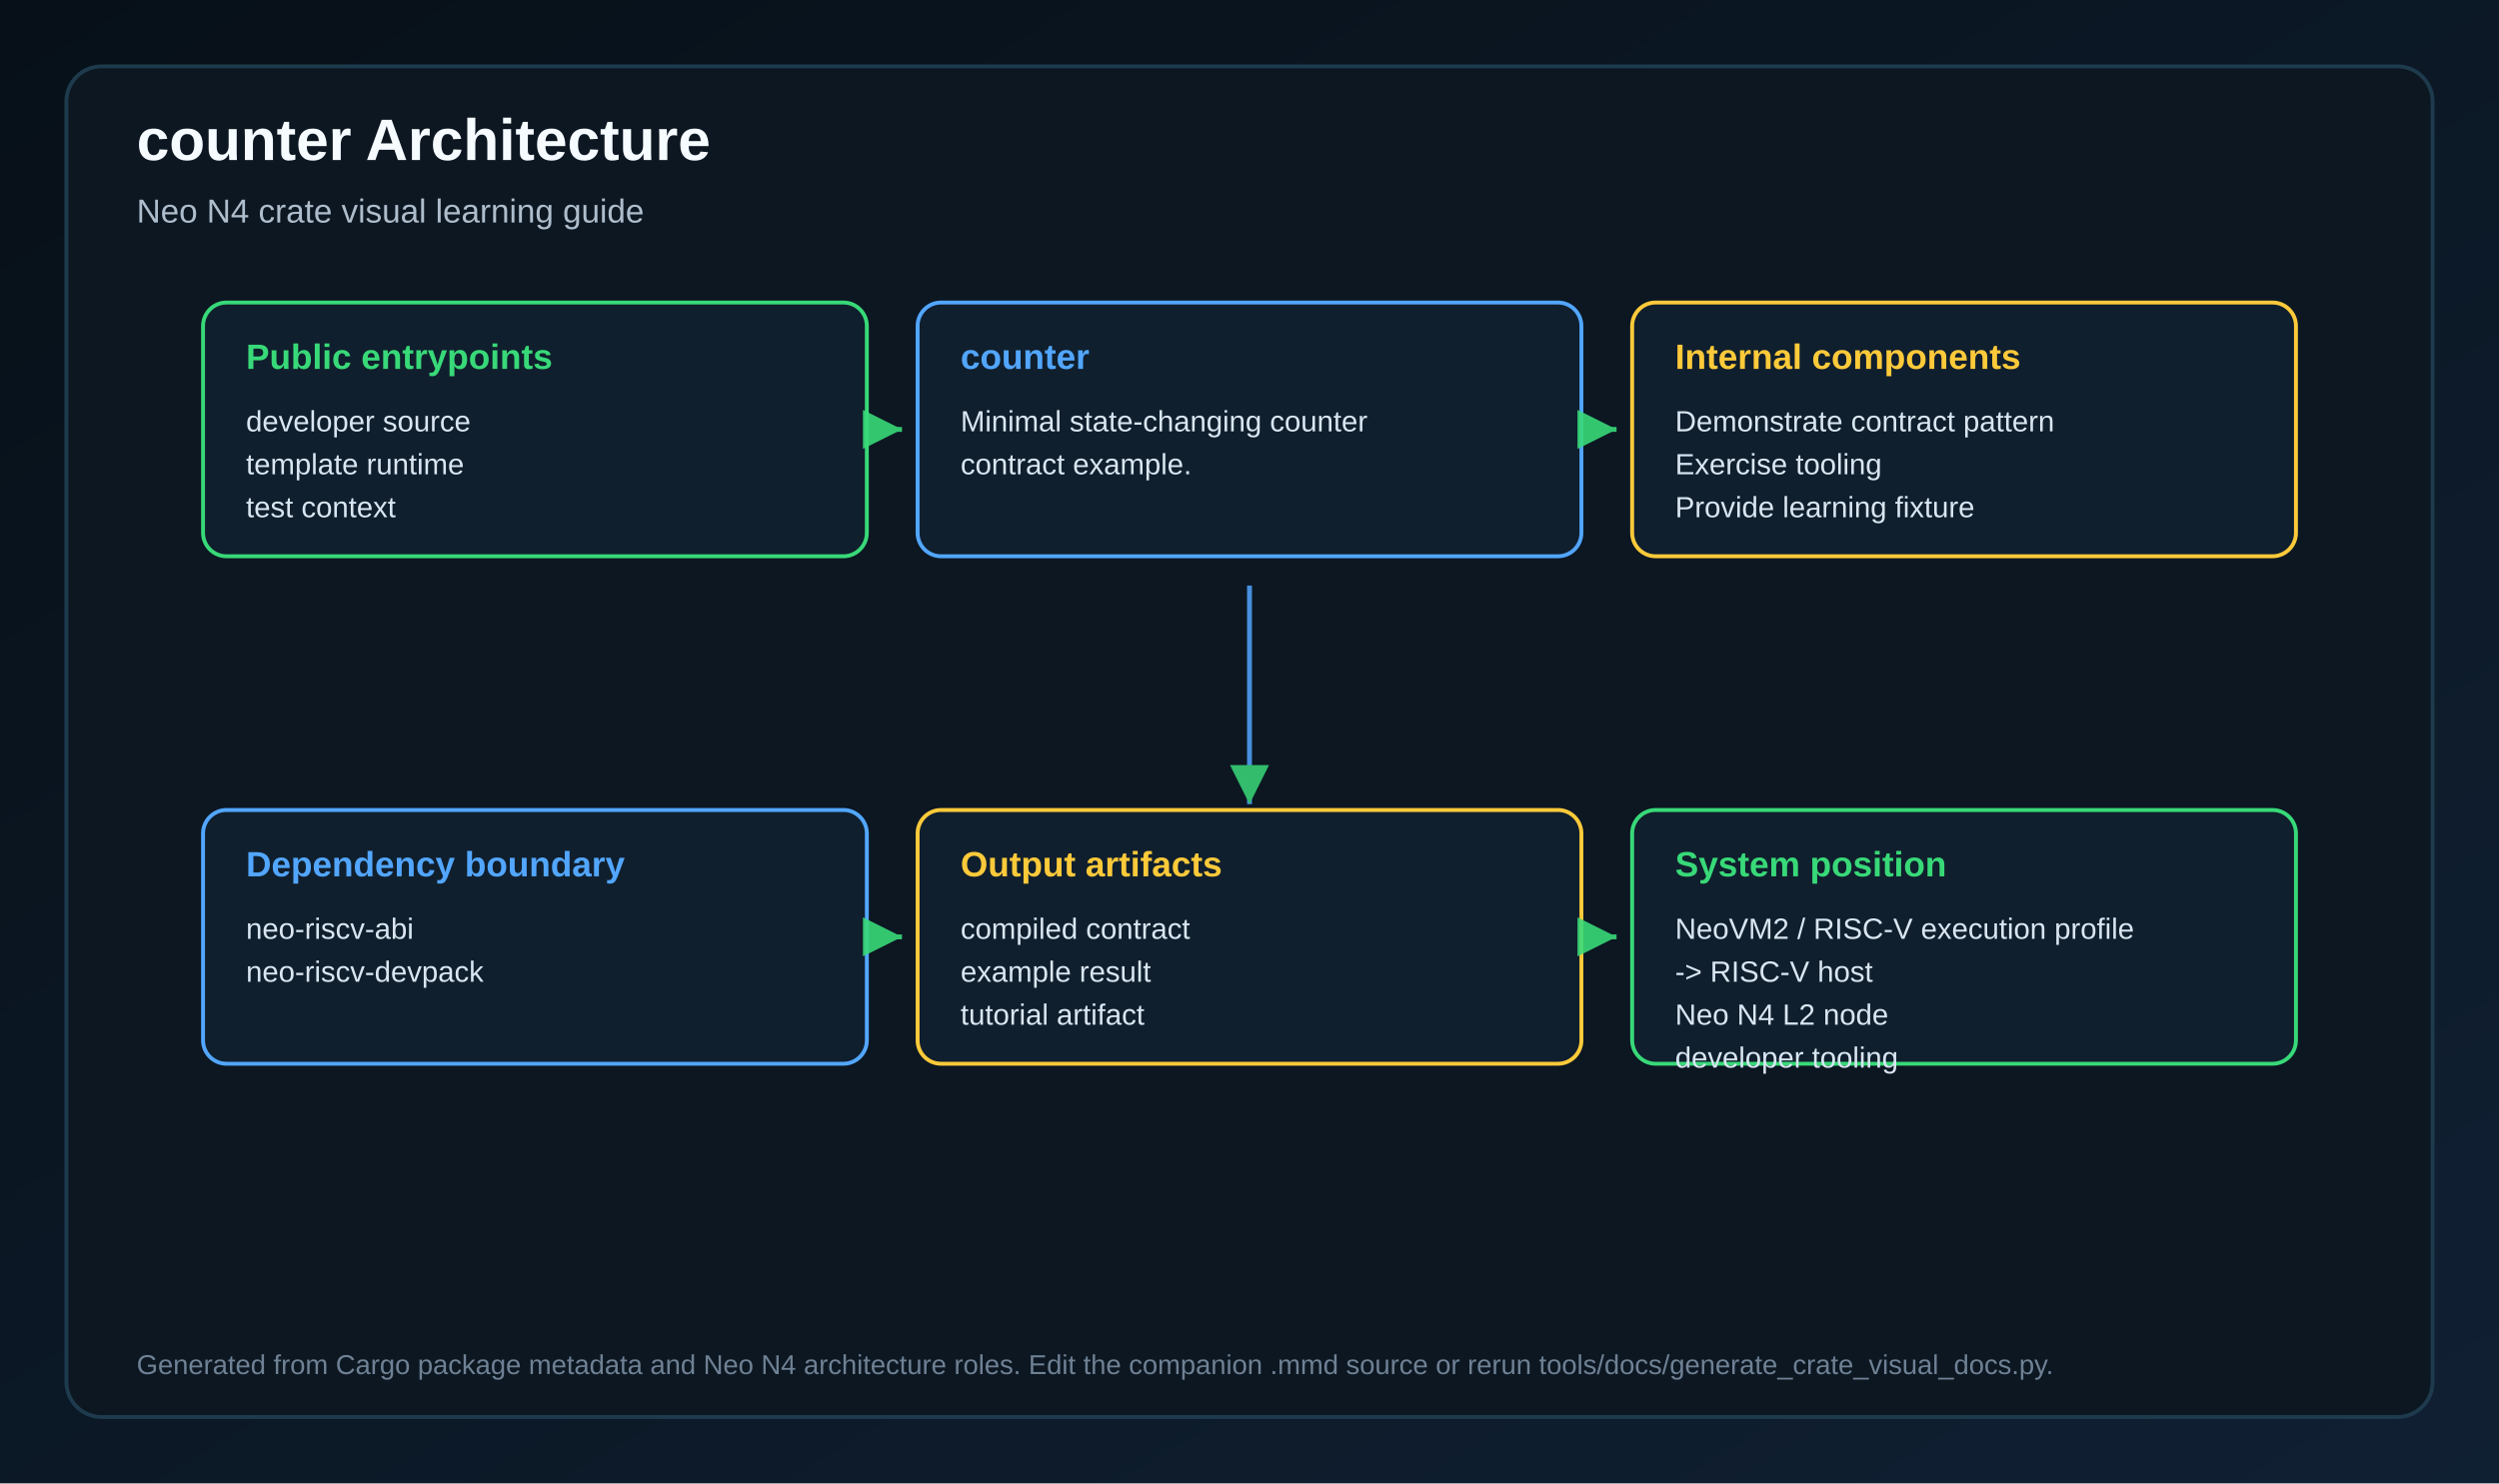
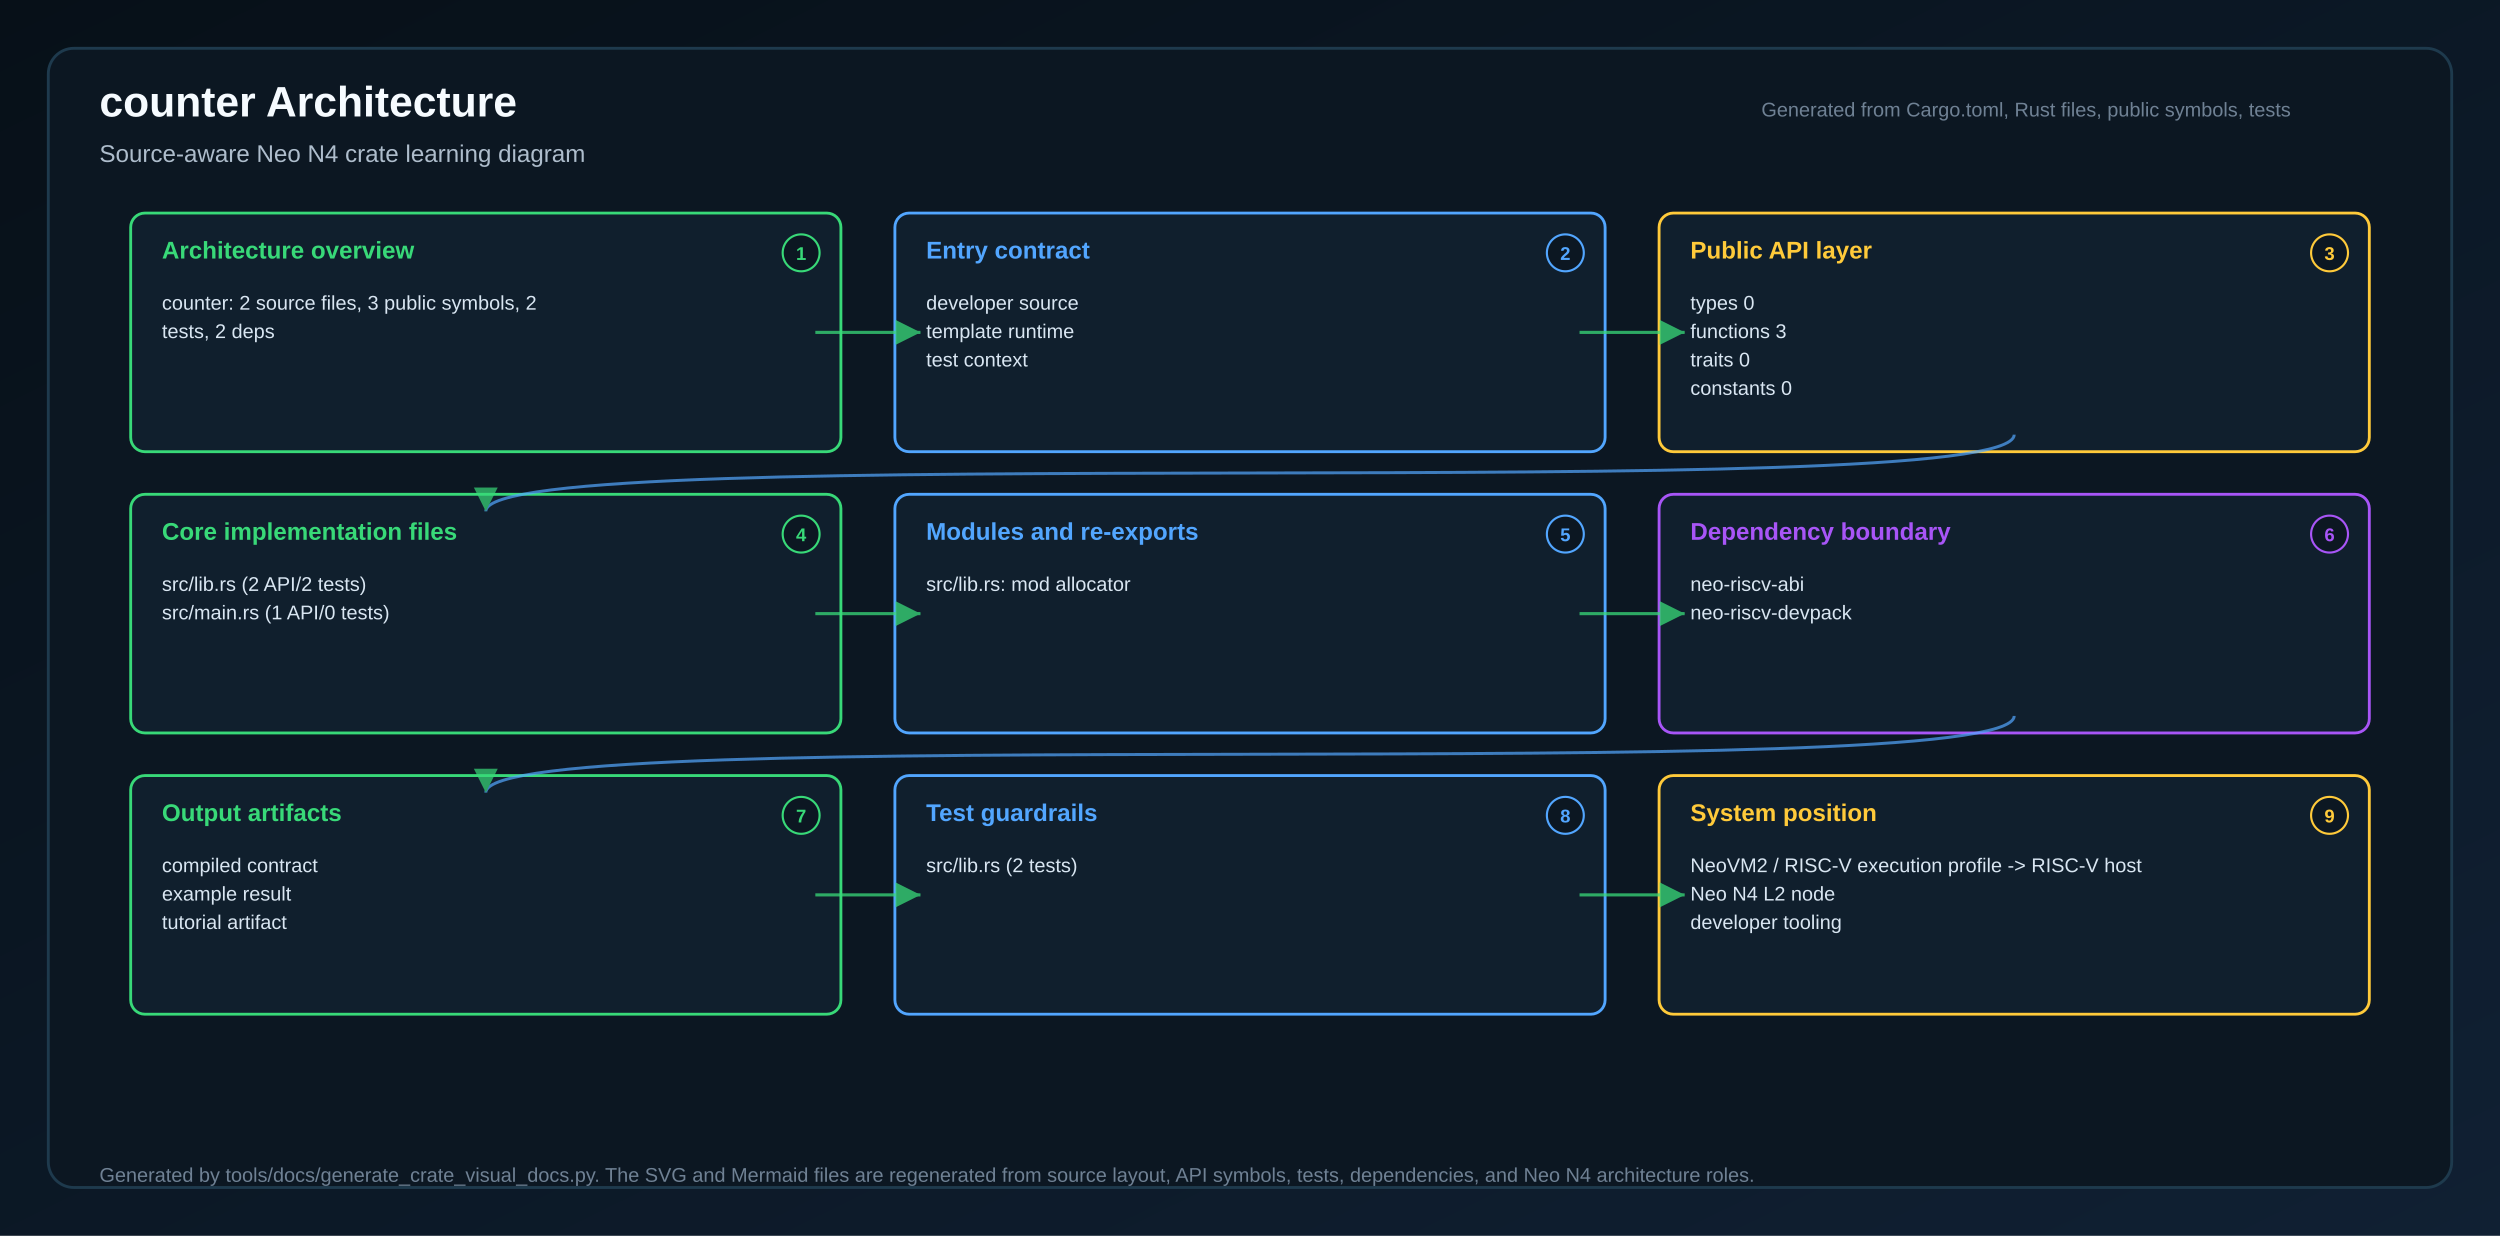
- <svg xmlns="http://www.w3.org/2000/svg" width="1280" height="760" viewBox="0 0 1280 760" role="img" aria-label="counter Architecture">
+ <svg xmlns="http://www.w3.org/2000/svg" width="1760" height="870" viewBox="0 0 1760 870" role="img" aria-label="counter Architecture">
  <defs>
    <linearGradient id="bg" x1="0" x2="1" y1="0" y2="1">
      <stop offset="0" stop-color="#071018" />
      <stop offset="1" stop-color="#102033" />
    </linearGradient>
    <marker id="arrow" markerWidth="12" markerHeight="12" refX="10" refY="6" orient="auto">
      <path d="M2,2 L10,6 L2,10 Z" fill="#38d978" />
    </marker>
  </defs>
-   <rect x="0" y="0" width="1280" height="760" fill="url(#bg)" />
-   <rect x="34" y="34" width="1212" height="692" rx="18" fill="#0c1722" stroke="#1e3a4d" stroke-width="2" />
+   <rect x="0" y="0" width="1760" height="870" fill="url(#bg)" />
+   <rect x="34" y="34" width="1692" height="802" rx="18" fill="#0c1722" stroke="#1e3a4d" stroke-width="2" />
  <text x="70" y="82" fill="#f6fbff" font-size="30" font-family="Segoe UI, Arial, sans-serif" font-weight="700">counter Architecture</text>
-   <text x="70" y="114" fill="#aebdcc" font-size="17" font-family="Segoe UI, Arial, sans-serif">Neo N4 crate visual learning guide</text>
-   <rect x="104" y="155" width="340" height="130" rx="12" fill="#101f2d" stroke="#38d978" stroke-width="2" />
-   <text x="126" y="189" fill="#38d978" font-size="18" font-family="Segoe UI, Arial, sans-serif" font-weight="700">Public entrypoints</text>
-   <text x="126" y="221" fill="#d9e6f2" font-size="15" font-family="Segoe UI, Arial, sans-serif">developer source</text>
-   <text x="126" y="243" fill="#d9e6f2" font-size="15" font-family="Segoe UI, Arial, sans-serif">template runtime</text>
-   <text x="126" y="265" fill="#d9e6f2" font-size="15" font-family="Segoe UI, Arial, sans-serif">test context</text>
-   <rect x="470" y="155" width="340" height="130" rx="12" fill="#101f2d" stroke="#52a6ff" stroke-width="2" />
-   <text x="492" y="189" fill="#52a6ff" font-size="18" font-family="Segoe UI, Arial, sans-serif" font-weight="700">counter</text>
-   <text x="492" y="221" fill="#d9e6f2" font-size="15" font-family="Segoe UI, Arial, sans-serif">Minimal state-changing counter</text>
-   <text x="492" y="243" fill="#d9e6f2" font-size="15" font-family="Segoe UI, Arial, sans-serif">contract example.</text>
-   <line x1="452" y1="220" x2="462" y2="220" stroke="#38d978" stroke-width="2.5" marker-end="url(#arrow)" opacity="0.9" />
-   <rect x="836" y="155" width="340" height="130" rx="12" fill="#101f2d" stroke="#ffca3a" stroke-width="2" />
-   <text x="858" y="189" fill="#ffca3a" font-size="18" font-family="Segoe UI, Arial, sans-serif" font-weight="700">Internal components</text>
-   <text x="858" y="221" fill="#d9e6f2" font-size="15" font-family="Segoe UI, Arial, sans-serif">Demonstrate contract pattern</text>
-   <text x="858" y="243" fill="#d9e6f2" font-size="15" font-family="Segoe UI, Arial, sans-serif">Exercise tooling</text>
-   <text x="858" y="265" fill="#d9e6f2" font-size="15" font-family="Segoe UI, Arial, sans-serif">Provide learning fixture</text>
-   <line x1="818" y1="220" x2="828" y2="220" stroke="#38d978" stroke-width="2.5" marker-end="url(#arrow)" opacity="0.9" />
-   <rect x="104" y="415" width="340" height="130" rx="12" fill="#101f2d" stroke="#52a6ff" stroke-width="2" />
-   <text x="126" y="449" fill="#52a6ff" font-size="18" font-family="Segoe UI, Arial, sans-serif" font-weight="700">Dependency boundary</text>
-   <text x="126" y="481" fill="#d9e6f2" font-size="15" font-family="Segoe UI, Arial, sans-serif">neo-riscv-abi</text>
-   <text x="126" y="503" fill="#d9e6f2" font-size="15" font-family="Segoe UI, Arial, sans-serif">neo-riscv-devpack</text>
-   <rect x="470" y="415" width="340" height="130" rx="12" fill="#101f2d" stroke="#ffca3a" stroke-width="2" />
-   <text x="492" y="449" fill="#ffca3a" font-size="18" font-family="Segoe UI, Arial, sans-serif" font-weight="700">Output artifacts</text>
-   <text x="492" y="481" fill="#d9e6f2" font-size="15" font-family="Segoe UI, Arial, sans-serif">compiled contract</text>
-   <text x="492" y="503" fill="#d9e6f2" font-size="15" font-family="Segoe UI, Arial, sans-serif">example result</text>
-   <text x="492" y="525" fill="#d9e6f2" font-size="15" font-family="Segoe UI, Arial, sans-serif">tutorial artifact</text>
-   <line x1="452" y1="480" x2="462" y2="480" stroke="#38d978" stroke-width="2.5" marker-end="url(#arrow)" opacity="0.9" />
-   <rect x="836" y="415" width="340" height="130" rx="12" fill="#101f2d" stroke="#38d978" stroke-width="2" />
-   <text x="858" y="449" fill="#38d978" font-size="18" font-family="Segoe UI, Arial, sans-serif" font-weight="700">System position</text>
-   <text x="858" y="481" fill="#d9e6f2" font-size="15" font-family="Segoe UI, Arial, sans-serif">NeoVM2 / RISC-V execution profile</text>
-   <text x="858" y="503" fill="#d9e6f2" font-size="15" font-family="Segoe UI, Arial, sans-serif">-&gt; RISC-V host</text>
-   <text x="858" y="525" fill="#d9e6f2" font-size="15" font-family="Segoe UI, Arial, sans-serif">Neo N4 L2 node</text>
-   <text x="858" y="547" fill="#d9e6f2" font-size="15" font-family="Segoe UI, Arial, sans-serif">developer tooling</text>
-   <line x1="818" y1="480" x2="828" y2="480" stroke="#38d978" stroke-width="2.5" marker-end="url(#arrow)" opacity="0.9" />
-   <path d="M640 300 C640 350 640 370 640 412" stroke="#52a6ff" stroke-width="2.5" fill="none" marker-end="url(#arrow)" opacity="0.85" />
-   <text x="70" y="704" fill="#6f8194" font-size="14" font-family="Segoe UI, Arial, sans-serif">Generated from Cargo package metadata and Neo N4 architecture roles. Edit the companion .mmd source or rerun tools/docs/generate_crate_visual_docs.py.</text>
+   <text x="70" y="114" fill="#aebdcc" font-size="17" font-family="Segoe UI, Arial, sans-serif">Source-aware Neo N4 crate learning diagram</text>
+   <text x="1240" y="82" fill="#6f8194" font-size="14" font-family="Segoe UI, Arial, sans-serif">Generated from Cargo.toml, Rust files, public symbols, tests</text>
+   <rect x="92" y="150" width="500" height="168" rx="10" fill="#101f2d" stroke="#38d978" stroke-width="2" />
+   <circle cx="564" cy="178" r="13" fill="#0c1722" stroke="#38d978" stroke-width="1.5" />
+   <text x="564" y="183" text-anchor="middle" fill="#38d978" font-size="13" font-family="Segoe UI, Arial, sans-serif" font-weight="700">1</text>
+   <text x="114" y="182" fill="#38d978" font-size="17" font-family="Segoe UI, Arial, sans-serif" font-weight="700">Architecture overview</text>
+   <text x="114" y="218" fill="#d9e6f2" font-size="14" font-family="Segoe UI, Arial, sans-serif">counter: 2 source files, 3 public symbols, 2</text>
+   <text x="114" y="238" fill="#d9e6f2" font-size="14" font-family="Segoe UI, Arial, sans-serif">tests, 2 deps</text>
+   <rect x="630" y="150" width="500" height="168" rx="10" fill="#101f2d" stroke="#52a6ff" stroke-width="2" />
+   <circle cx="1102" cy="178" r="13" fill="#0c1722" stroke="#52a6ff" stroke-width="1.5" />
+   <text x="1102" y="183" text-anchor="middle" fill="#52a6ff" font-size="13" font-family="Segoe UI, Arial, sans-serif" font-weight="700">2</text>
+   <text x="652" y="182" fill="#52a6ff" font-size="17" font-family="Segoe UI, Arial, sans-serif" font-weight="700">Entry contract</text>
+   <text x="652" y="218" fill="#d9e6f2" font-size="14" font-family="Segoe UI, Arial, sans-serif">developer source</text>
+   <text x="652" y="238" fill="#d9e6f2" font-size="14" font-family="Segoe UI, Arial, sans-serif">template runtime</text>
+   <text x="652" y="258" fill="#d9e6f2" font-size="14" font-family="Segoe UI, Arial, sans-serif">test context</text>
+   <rect x="1168" y="150" width="500" height="168" rx="10" fill="#101f2d" stroke="#ffca3a" stroke-width="2" />
+   <circle cx="1640" cy="178" r="13" fill="#0c1722" stroke="#ffca3a" stroke-width="1.5" />
+   <text x="1640" y="183" text-anchor="middle" fill="#ffca3a" font-size="13" font-family="Segoe UI, Arial, sans-serif" font-weight="700">3</text>
+   <text x="1190" y="182" fill="#ffca3a" font-size="17" font-family="Segoe UI, Arial, sans-serif" font-weight="700">Public API layer</text>
+   <text x="1190" y="218" fill="#d9e6f2" font-size="14" font-family="Segoe UI, Arial, sans-serif">types 0</text>
+   <text x="1190" y="238" fill="#d9e6f2" font-size="14" font-family="Segoe UI, Arial, sans-serif">functions 3</text>
+   <text x="1190" y="258" fill="#d9e6f2" font-size="14" font-family="Segoe UI, Arial, sans-serif">traits 0</text>
+   <text x="1190" y="278" fill="#d9e6f2" font-size="14" font-family="Segoe UI, Arial, sans-serif">constants 0</text>
+   <rect x="92" y="348" width="500" height="168" rx="10" fill="#101f2d" stroke="#38d978" stroke-width="2" />
+   <circle cx="564" cy="376" r="13" fill="#0c1722" stroke="#38d978" stroke-width="1.5" />
+   <text x="564" y="381" text-anchor="middle" fill="#38d978" font-size="13" font-family="Segoe UI, Arial, sans-serif" font-weight="700">4</text>
+   <text x="114" y="380" fill="#38d978" font-size="17" font-family="Segoe UI, Arial, sans-serif" font-weight="700">Core implementation files</text>
+   <text x="114" y="416" fill="#d9e6f2" font-size="14" font-family="Segoe UI, Arial, sans-serif">src/lib.rs (2 API/2 tests)</text>
+   <text x="114" y="436" fill="#d9e6f2" font-size="14" font-family="Segoe UI, Arial, sans-serif">src/main.rs (1 API/0 tests)</text>
+   <rect x="630" y="348" width="500" height="168" rx="10" fill="#101f2d" stroke="#52a6ff" stroke-width="2" />
+   <circle cx="1102" cy="376" r="13" fill="#0c1722" stroke="#52a6ff" stroke-width="1.5" />
+   <text x="1102" y="381" text-anchor="middle" fill="#52a6ff" font-size="13" font-family="Segoe UI, Arial, sans-serif" font-weight="700">5</text>
+   <text x="652" y="380" fill="#52a6ff" font-size="17" font-family="Segoe UI, Arial, sans-serif" font-weight="700">Modules and re-exports</text>
+   <text x="652" y="416" fill="#d9e6f2" font-size="14" font-family="Segoe UI, Arial, sans-serif">src/lib.rs: mod allocator</text>
+   <rect x="1168" y="348" width="500" height="168" rx="10" fill="#101f2d" stroke="#a855f7" stroke-width="2" />
+   <circle cx="1640" cy="376" r="13" fill="#0c1722" stroke="#a855f7" stroke-width="1.5" />
+   <text x="1640" y="381" text-anchor="middle" fill="#a855f7" font-size="13" font-family="Segoe UI, Arial, sans-serif" font-weight="700">6</text>
+   <text x="1190" y="380" fill="#a855f7" font-size="17" font-family="Segoe UI, Arial, sans-serif" font-weight="700">Dependency boundary</text>
+   <text x="1190" y="416" fill="#d9e6f2" font-size="14" font-family="Segoe UI, Arial, sans-serif">neo-riscv-abi</text>
+   <text x="1190" y="436" fill="#d9e6f2" font-size="14" font-family="Segoe UI, Arial, sans-serif">neo-riscv-devpack</text>
+   <rect x="92" y="546" width="500" height="168" rx="10" fill="#101f2d" stroke="#38d978" stroke-width="2" />
+   <circle cx="564" cy="574" r="13" fill="#0c1722" stroke="#38d978" stroke-width="1.5" />
+   <text x="564" y="579" text-anchor="middle" fill="#38d978" font-size="13" font-family="Segoe UI, Arial, sans-serif" font-weight="700">7</text>
+   <text x="114" y="578" fill="#38d978" font-size="17" font-family="Segoe UI, Arial, sans-serif" font-weight="700">Output artifacts</text>
+   <text x="114" y="614" fill="#d9e6f2" font-size="14" font-family="Segoe UI, Arial, sans-serif">compiled contract</text>
+   <text x="114" y="634" fill="#d9e6f2" font-size="14" font-family="Segoe UI, Arial, sans-serif">example result</text>
+   <text x="114" y="654" fill="#d9e6f2" font-size="14" font-family="Segoe UI, Arial, sans-serif">tutorial artifact</text>
+   <rect x="630" y="546" width="500" height="168" rx="10" fill="#101f2d" stroke="#52a6ff" stroke-width="2" />
+   <circle cx="1102" cy="574" r="13" fill="#0c1722" stroke="#52a6ff" stroke-width="1.5" />
+   <text x="1102" y="579" text-anchor="middle" fill="#52a6ff" font-size="13" font-family="Segoe UI, Arial, sans-serif" font-weight="700">8</text>
+   <text x="652" y="578" fill="#52a6ff" font-size="17" font-family="Segoe UI, Arial, sans-serif" font-weight="700">Test guardrails</text>
+   <text x="652" y="614" fill="#d9e6f2" font-size="14" font-family="Segoe UI, Arial, sans-serif">src/lib.rs (2 tests)</text>
+   <rect x="1168" y="546" width="500" height="168" rx="10" fill="#101f2d" stroke="#ffca3a" stroke-width="2" />
+   <circle cx="1640" cy="574" r="13" fill="#0c1722" stroke="#ffca3a" stroke-width="1.5" />
+   <text x="1640" y="579" text-anchor="middle" fill="#ffca3a" font-size="13" font-family="Segoe UI, Arial, sans-serif" font-weight="700">9</text>
+   <text x="1190" y="578" fill="#ffca3a" font-size="17" font-family="Segoe UI, Arial, sans-serif" font-weight="700">System position</text>
+   <text x="1190" y="614" fill="#d9e6f2" font-size="14" font-family="Segoe UI, Arial, sans-serif">NeoVM2 / RISC-V execution profile -&gt; RISC-V host</text>
+   <text x="1190" y="634" fill="#d9e6f2" font-size="14" font-family="Segoe UI, Arial, sans-serif">Neo N4 L2 node</text>
+   <text x="1190" y="654" fill="#d9e6f2" font-size="14" font-family="Segoe UI, Arial, sans-serif">developer tooling</text>
+   <line x1="574" y1="234" x2="648" y2="234" stroke="#38d978" stroke-width="2.2" marker-end="url(#arrow)" opacity="0.75" />
+   <line x1="1112" y1="234" x2="1186" y2="234" stroke="#38d978" stroke-width="2.2" marker-end="url(#arrow)" opacity="0.75" />
+   <line x1="574" y1="432" x2="648" y2="432" stroke="#38d978" stroke-width="2.2" marker-end="url(#arrow)" opacity="0.75" />
+   <line x1="1112" y1="432" x2="1186" y2="432" stroke="#38d978" stroke-width="2.2" marker-end="url(#arrow)" opacity="0.75" />
+   <line x1="574" y1="630" x2="648" y2="630" stroke="#38d978" stroke-width="2.2" marker-end="url(#arrow)" opacity="0.75" />
+   <line x1="1112" y1="630" x2="1186" y2="630" stroke="#38d978" stroke-width="2.2" marker-end="url(#arrow)" opacity="0.75" />
+   <path d="M1418 306 C1418 358, 342 308, 342 360" stroke="#52a6ff" stroke-width="2.1" fill="none" marker-end="url(#arrow)" opacity="0.7" />
+   <path d="M1418 504 C1418 556, 342 506, 342 558" stroke="#52a6ff" stroke-width="2.1" fill="none" marker-end="url(#arrow)" opacity="0.7" />
+   <text x="70" y="832" fill="#6f8194" font-size="14" font-family="Segoe UI, Arial, sans-serif">Generated by tools/docs/generate_crate_visual_docs.py. The SVG and Mermaid files are regenerated from source layout, API symbols, tests, dependencies, and Neo N4 architecture roles.</text>
</svg>
